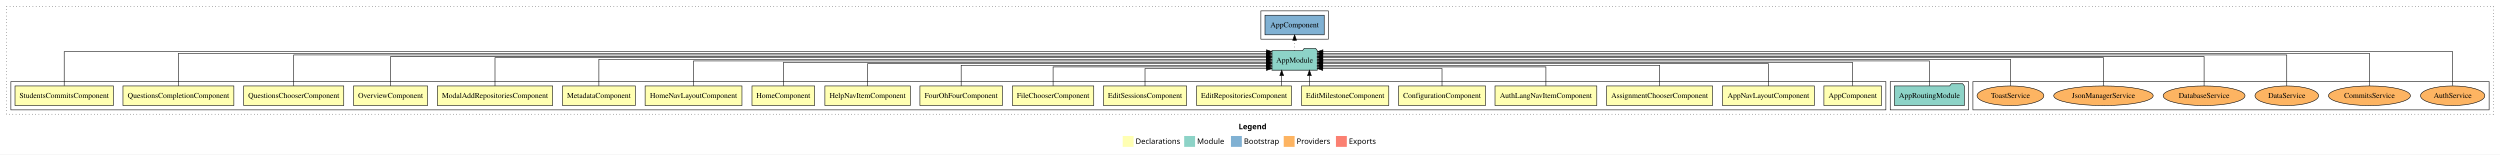
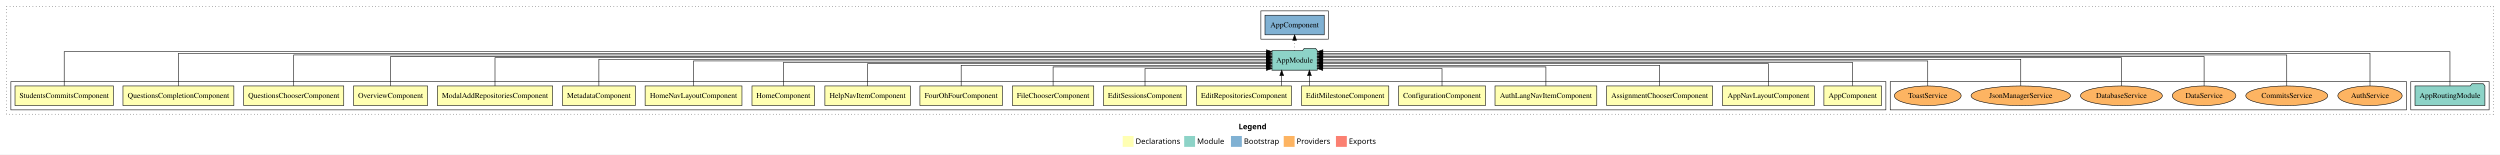
<svg xmlns="http://www.w3.org/2000/svg" width="4596pt" height="284pt" viewBox="0.00 0.00 4596.00 284.00">
  <g id="graph0" class="graph" transform="scale(1 1) rotate(0) translate(4 280)">
    <polygon fill="white" stroke="transparent" points="-4,4 -4,-280 4592,-280 4592,4 -4,4" />
    <text text-anchor="start" x="2273.01" y="-42.4" font-family="sans-serif" font-weight="bold" font-size="14.00">Legend</text>
    <polygon fill="#ffffb3" stroke="transparent" points="2060,-10 2060,-30 2080,-30 2080,-10 2060,-10" />
    <text text-anchor="start" x="2083.63" y="-15.4" font-family="sans-serif" font-size="14.00">  Declarations</text>
    <polygon fill="#8dd3c7" stroke="transparent" points="2173,-10 2173,-30 2193,-30 2193,-10 2173,-10" />
    <text text-anchor="start" x="2196.73" y="-15.4" font-family="sans-serif" font-size="14.00">  Module</text>
    <polygon fill="#80b1d3" stroke="transparent" points="2259,-10 2259,-30 2279,-30 2279,-10 2259,-10" />
    <text text-anchor="start" x="2282.78" y="-15.4" font-family="sans-serif" font-size="14.00">  Bootstrap</text>
    <polygon fill="#fdb462" stroke="transparent" points="2356,-10 2356,-30 2376,-30 2376,-10 2356,-10" />
    <text text-anchor="start" x="2379.67" y="-15.4" font-family="sans-serif" font-size="14.00">  Providers</text>
    <polygon fill="#fb8072" stroke="transparent" points="2452,-10 2452,-30 2472,-30 2472,-10 2452,-10" />
    <text text-anchor="start" x="2475.73" y="-15.4" font-family="sans-serif" font-size="14.00">  Exports</text>
    <g id="clust1" class="cluster">
      <polygon fill="none" stroke="black" stroke-dasharray="1,5" points="8,-70 8,-268 4580,-268 4580,-70 8,-70" />
    </g>
+     <g id="clust22" class="cluster">
+       <polygon fill="none" stroke="black" points="4428,-78 4428,-130 4572,-130 4572,-78 4428,-78" />
+     </g>
    <g id="clust24" class="cluster">
      <polygon fill="none" stroke="black" points="2314,-208 2314,-260 2438,-260 2438,-208 2314,-208" />
    </g>
    <g id="clust25" class="cluster">
-       <polygon fill="none" stroke="black" points="3623,-78 3623,-130 4572,-130 4572,-78 3623,-78" />
-     </g>
-     <g id="clust22" class="cluster">
-       <polygon fill="none" stroke="black" points="3471,-78 3471,-130 3615,-130 3615,-78 3471,-78" />
+       <polygon fill="none" stroke="black" points="3471,-78 3471,-130 4420,-130 4420,-78 3471,-78" />
    </g>
    <g id="clust2" class="cluster">
      <polygon fill="none" stroke="black" points="16,-78 16,-130 3463,-130 3463,-78 16,-78" />
    </g>
    <g id="node1" class="node">
      <polygon fill="#ffffb3" stroke="black" points="3454.94,-122 3349.06,-122 3349.06,-86 3454.94,-86 3454.94,-122" />
      <text text-anchor="middle" x="3402" y="-99.8" font-family="Times,serif" font-size="14.00">AppComponent</text>
    </g>
    <g id="node20" class="node">
      <polygon fill="#8dd3c7" stroke="black" points="2417.66,-187 2414.66,-191 2393.66,-191 2390.66,-187 2334.34,-187 2334.34,-151 2417.66,-151 2417.66,-187" />
      <text text-anchor="middle" x="2376" y="-164.8" font-family="Times,serif" font-size="14.00">AppModule</text>
    </g>
    <g id="edge1" class="edge">
      <path fill="none" stroke="black" d="M3402,-122.3C3402,-140.27 3402,-165 3402,-165 3402,-165 2427.81,-165 2427.81,-165" />
      <polygon fill="black" stroke="black" points="2427.81,-161.5 2417.81,-165 2427.81,-168.5 2427.81,-161.5" />
    </g>
    <g id="node2" class="node">
      <polygon fill="#ffffb3" stroke="black" points="3331.42,-122 3162.58,-122 3162.58,-86 3331.42,-86 3331.42,-122" />
      <text text-anchor="middle" x="3247" y="-99.8" font-family="Times,serif" font-size="14.00">AppNavLayoutComponent</text>
    </g>
    <g id="edge2" class="edge">
      <path fill="none" stroke="black" d="M3247,-122.02C3247,-139.37 3247,-163 3247,-163 3247,-163 2427.72,-163 2427.72,-163" />
      <polygon fill="black" stroke="black" points="2427.72,-159.5 2417.72,-163 2427.72,-166.5 2427.72,-159.5" />
    </g>
    <g id="node3" class="node">
      <polygon fill="#ffffb3" stroke="black" points="3144.37,-122 2949.63,-122 2949.63,-86 3144.37,-86 3144.37,-122" />
      <text text-anchor="middle" x="3047" y="-99.8" font-family="Times,serif" font-size="14.00">AssignmentChooserComponent</text>
    </g>
    <g id="edge3" class="edge">
      <path fill="none" stroke="black" d="M3047,-122.03C3047,-138.4 3047,-160 3047,-160 3047,-160 2427.72,-160 2427.72,-160" />
      <polygon fill="black" stroke="black" points="2427.72,-156.5 2417.72,-160 2427.72,-163.5 2427.72,-156.5" />
    </g>
    <g id="node4" class="node">
      <polygon fill="#ffffb3" stroke="black" points="2931.57,-122 2744.43,-122 2744.43,-86 2931.57,-86 2931.57,-122" />
      <text text-anchor="middle" x="2838" y="-99.8" font-family="Times,serif" font-size="14.00">AuthLangNavItemComponent</text>
    </g>
    <g id="edge4" class="edge">
      <path fill="none" stroke="black" d="M2838,-122.24C2838,-137.57 2838,-157 2838,-157 2838,-157 2427.81,-157 2427.81,-157" />
      <polygon fill="black" stroke="black" points="2427.81,-153.5 2417.81,-157 2427.81,-160.5 2427.81,-153.5" />
    </g>
    <g id="node5" class="node">
      <polygon fill="#ffffb3" stroke="black" points="2726.88,-122 2567.12,-122 2567.12,-86 2726.88,-86 2726.88,-122" />
      <text text-anchor="middle" x="2647" y="-99.8" font-family="Times,serif" font-size="14.00">ConfigurationComponent</text>
    </g>
    <g id="edge5" class="edge">
      <path fill="none" stroke="black" d="M2647,-122.05C2647,-136.37 2647,-154 2647,-154 2647,-154 2427.75,-154 2427.75,-154" />
      <polygon fill="black" stroke="black" points="2427.75,-150.5 2417.75,-154 2427.75,-157.5 2427.75,-150.5" />
    </g>
    <g id="node6" class="node">
      <polygon fill="#ffffb3" stroke="black" points="2549.16,-122 2388.84,-122 2388.84,-86 2549.16,-86 2549.16,-122" />
      <text text-anchor="middle" x="2469" y="-99.8" font-family="Times,serif" font-size="14.00">EditMilestoneComponent</text>
    </g>
    <g id="edge6" class="edge">
      <path fill="none" stroke="black" d="M2403.25,-122.11C2403.25,-122.11 2403.25,-140.99 2403.25,-140.99" />
      <polygon fill="black" stroke="black" points="2399.75,-140.99 2403.25,-150.99 2406.75,-140.99 2399.75,-140.99" />
    </g>
    <g id="node7" class="node">
      <polygon fill="#ffffb3" stroke="black" points="2370.15,-122 2195.85,-122 2195.85,-86 2370.15,-86 2370.15,-122" />
      <text text-anchor="middle" x="2283" y="-99.8" font-family="Times,serif" font-size="14.00">EditRepositoriesComponent</text>
    </g>
    <g id="edge7" class="edge">
      <path fill="none" stroke="black" d="M2352.25,-122.11C2352.25,-122.11 2352.25,-140.99 2352.25,-140.99" />
      <polygon fill="black" stroke="black" points="2348.75,-140.99 2352.25,-150.99 2355.75,-140.99 2348.75,-140.99" />
    </g>
    <g id="node8" class="node">
      <polygon fill="#ffffb3" stroke="black" points="2177.39,-122 2024.61,-122 2024.61,-86 2177.39,-86 2177.39,-122" />
      <text text-anchor="middle" x="2101" y="-99.8" font-family="Times,serif" font-size="14.00">EditSessionsComponent</text>
    </g>
    <g id="edge8" class="edge">
      <path fill="none" stroke="black" d="M2101,-122.05C2101,-136.37 2101,-154 2101,-154 2101,-154 2324.23,-154 2324.23,-154" />
      <polygon fill="black" stroke="black" points="2324.23,-157.5 2334.23,-154 2324.23,-150.5 2324.23,-157.5" />
    </g>
    <g id="node9" class="node">
      <polygon fill="#ffffb3" stroke="black" points="2006.77,-122 1857.23,-122 1857.23,-86 2006.77,-86 2006.77,-122" />
      <text text-anchor="middle" x="1932" y="-99.8" font-family="Times,serif" font-size="14.00">FileChooserComponent</text>
    </g>
    <g id="edge9" class="edge">
      <path fill="none" stroke="black" d="M1932,-122.24C1932,-137.57 1932,-157 1932,-157 1932,-157 2324.23,-157 2324.23,-157" />
      <polygon fill="black" stroke="black" points="2324.23,-160.5 2334.23,-157 2324.23,-153.5 2324.23,-160.5" />
    </g>
    <g id="node10" class="node">
      <polygon fill="#ffffb3" stroke="black" points="1838.83,-122 1687.17,-122 1687.17,-86 1838.83,-86 1838.83,-122" />
      <text text-anchor="middle" x="1763" y="-99.8" font-family="Times,serif" font-size="14.00">FourOhFourComponent</text>
    </g>
    <g id="edge10" class="edge">
      <path fill="none" stroke="black" d="M1763,-122.03C1763,-138.4 1763,-160 1763,-160 1763,-160 2323.87,-160 2323.87,-160" />
      <polygon fill="black" stroke="black" points="2323.87,-163.5 2333.87,-160 2323.87,-156.5 2323.87,-163.5" />
    </g>
    <g id="node11" class="node">
      <polygon fill="#ffffb3" stroke="black" points="1669.52,-122 1512.48,-122 1512.48,-86 1669.52,-86 1669.52,-122" />
      <text text-anchor="middle" x="1591" y="-99.8" font-family="Times,serif" font-size="14.00">HelpNavItemComponent</text>
    </g>
    <g id="edge11" class="edge">
      <path fill="none" stroke="black" d="M1591,-122.02C1591,-139.37 1591,-163 1591,-163 1591,-163 2324.07,-163 2324.07,-163" />
      <polygon fill="black" stroke="black" points="2324.07,-166.5 2334.07,-163 2324.07,-159.5 2324.07,-166.5" />
    </g>
    <g id="node12" class="node">
      <polygon fill="#ffffb3" stroke="black" points="1493.55,-122 1378.45,-122 1378.45,-86 1493.55,-86 1493.55,-122" />
      <text text-anchor="middle" x="1436" y="-99.8" font-family="Times,serif" font-size="14.00">HomeComponent</text>
    </g>
    <g id="edge12" class="edge">
      <path fill="none" stroke="black" d="M1436,-122.3C1436,-140.27 1436,-165 1436,-165 1436,-165 2324.09,-165 2324.09,-165" />
      <polygon fill="black" stroke="black" points="2324.09,-168.5 2334.09,-165 2324.09,-161.5 2324.09,-168.5" />
    </g>
    <g id="node13" class="node">
      <polygon fill="#ffffb3" stroke="black" points="1360.02,-122 1181.98,-122 1181.98,-86 1360.02,-86 1360.02,-122" />
      <text text-anchor="middle" x="1271" y="-99.8" font-family="Times,serif" font-size="14.00">HomeNavLayoutComponent</text>
    </g>
    <g id="edge13" class="edge">
      <path fill="none" stroke="black" d="M1271,-122.17C1271,-141.09 1271,-168 1271,-168 1271,-168 2324.03,-168 2324.03,-168" />
      <polygon fill="black" stroke="black" points="2324.03,-171.5 2334.03,-168 2324.03,-164.5 2324.03,-171.5" />
    </g>
    <g id="node14" class="node">
      <polygon fill="#ffffb3" stroke="black" points="1163.92,-122 1030.08,-122 1030.08,-86 1163.92,-86 1163.92,-122" />
      <text text-anchor="middle" x="1097" y="-99.8" font-family="Times,serif" font-size="14.00">MetadataComponent</text>
    </g>
    <g id="edge14" class="edge">
      <path fill="none" stroke="black" d="M1097,-122.31C1097,-142.15 1097,-171 1097,-171 1097,-171 2324.17,-171 2324.17,-171" />
      <polygon fill="black" stroke="black" points="2324.17,-174.5 2334.17,-171 2324.17,-167.5 2324.17,-174.5" />
    </g>
    <g id="node15" class="node">
      <polygon fill="#ffffb3" stroke="black" points="1011.98,-122 800.02,-122 800.02,-86 1011.98,-86 1011.98,-122" />
      <text text-anchor="middle" x="906" y="-99.8" font-family="Times,serif" font-size="14.00">ModalAddRepositoriesComponent</text>
    </g>
    <g id="edge15" class="edge">
      <path fill="none" stroke="black" d="M906,-122.03C906,-142.77 906,-174 906,-174 906,-174 2323.98,-174 2323.98,-174" />
      <polygon fill="black" stroke="black" points="2323.98,-177.5 2333.98,-174 2323.98,-170.5 2323.98,-177.5" />
    </g>
    <g id="node16" class="node">
      <polygon fill="#ffffb3" stroke="black" points="782.03,-122 645.97,-122 645.97,-86 782.03,-86 782.03,-122" />
      <text text-anchor="middle" x="714" y="-99.8" font-family="Times,serif" font-size="14.00">OverviewComponent</text>
    </g>
    <g id="edge16" class="edge">
      <path fill="none" stroke="black" d="M714,-122.17C714,-143.5 714,-176 714,-176 714,-176 2324.09,-176 2324.09,-176" />
      <polygon fill="black" stroke="black" points="2324.09,-179.5 2334.09,-176 2324.09,-172.5 2324.09,-179.5" />
    </g>
    <g id="node17" class="node">
      <polygon fill="#ffffb3" stroke="black" points="627.98,-122 444.02,-122 444.02,-86 627.98,-86 627.98,-122" />
      <text text-anchor="middle" x="536" y="-99.8" font-family="Times,serif" font-size="14.00">QuestionsChooserComponent</text>
    </g>
    <g id="edge17" class="edge">
      <path fill="none" stroke="black" d="M536,-122.16C536,-144.35 536,-179 536,-179 536,-179 2324.11,-179 2324.11,-179" />
      <polygon fill="black" stroke="black" points="2324.11,-182.5 2334.11,-179 2324.11,-175.5 2324.11,-182.5" />
    </g>
    <g id="node18" class="node">
      <polygon fill="#ffffb3" stroke="black" points="425.94,-122 222.06,-122 222.06,-86 425.94,-86 425.94,-122" />
      <text text-anchor="middle" x="324" y="-99.8" font-family="Times,serif" font-size="14.00">QuestionsCompletionComponent</text>
    </g>
    <g id="edge18" class="edge">
      <path fill="none" stroke="black" d="M324,-122.09C324,-145.13 324,-182 324,-182 324,-182 2324.08,-182 2324.08,-182" />
      <polygon fill="black" stroke="black" points="2324.08,-185.5 2334.08,-182 2324.08,-178.5 2324.08,-185.5" />
    </g>
    <g id="node19" class="node">
      <polygon fill="#ffffb3" stroke="black" points="204.4,-122 23.6,-122 23.6,-86 204.4,-86 204.4,-122" />
      <text text-anchor="middle" x="114" y="-99.8" font-family="Times,serif" font-size="14.00">StudentsCommitsComponent</text>
    </g>
    <g id="edge19" class="edge">
      <path fill="none" stroke="black" d="M114,-122.38C114,-146.28 114,-185 114,-185 114,-185 2324.32,-185 2324.32,-185" />
      <polygon fill="black" stroke="black" points="2324.32,-188.5 2334.32,-185 2324.32,-181.5 2324.32,-188.5" />
    </g>
    <g id="node22" class="node">
      <polygon fill="#80b1d3" stroke="black" points="2430.44,-252 2321.56,-252 2321.56,-216 2430.44,-216 2430.44,-252" />
      <text text-anchor="middle" x="2376" y="-229.8" font-family="Times,serif" font-size="14.00">AppComponent </text>
    </g>
    <g id="edge21" class="edge">
      <path fill="none" stroke="black" stroke-dasharray="1,5" d="M2376,-187.11C2376,-187.11 2376,-205.99 2376,-205.99" />
      <polygon fill="black" stroke="black" points="2372.5,-205.99 2376,-215.99 2379.5,-205.99 2372.5,-205.99" />
    </g>
    <g id="node21" class="node">
-       <polygon fill="#8dd3c7" stroke="black" points="3607.27,-122 3604.27,-126 3583.27,-126 3580.27,-122 3478.73,-122 3478.73,-86 3607.27,-86 3607.27,-122" />
-       <text text-anchor="middle" x="3543" y="-99.8" font-family="Times,serif" font-size="14.00">AppRoutingModule</text>
+       <polygon fill="#8dd3c7" stroke="black" points="4564.27,-122 4561.27,-126 4540.27,-126 4537.27,-122 4435.73,-122 4435.73,-86 4564.27,-86 4564.27,-122" />
+       <text text-anchor="middle" x="4500" y="-99.8" font-family="Times,serif" font-size="14.00">AppRoutingModule</text>
    </g>
    <g id="edge20" class="edge">
-       <path fill="none" stroke="black" d="M3543,-122.17C3543,-141.09 3543,-168 3543,-168 3543,-168 2427.88,-168 2427.88,-168" />
-       <polygon fill="black" stroke="black" points="2427.88,-164.5 2417.88,-168 2427.88,-171.5 2427.88,-164.5" />
+       <path fill="none" stroke="black" d="M4500,-122.38C4500,-146.28 4500,-185 4500,-185 4500,-185 2427.95,-185 2427.95,-185" />
+       <polygon fill="black" stroke="black" points="2427.95,-181.5 2417.95,-185 2427.95,-188.5 2427.95,-181.5" />
    </g>
    <g id="node23" class="node">
-       <ellipse fill="#fdb462" stroke="black" cx="4505" cy="-104" rx="59.11" ry="18" />
-       <text text-anchor="middle" x="4505" y="-99.8" font-family="Times,serif" font-size="14.00">AuthService</text>
+       <ellipse fill="#fdb462" stroke="black" cx="4353" cy="-104" rx="59.11" ry="18" />
+       <text text-anchor="middle" x="4353" y="-99.8" font-family="Times,serif" font-size="14.00">AuthService</text>
    </g>
    <g id="edge22" class="edge">
-       <path fill="none" stroke="black" d="M4505,-122.38C4505,-146.28 4505,-185 4505,-185 4505,-185 2428.05,-185 2428.05,-185" />
-       <polygon fill="black" stroke="black" points="2428.05,-181.5 2418.05,-185 2428.05,-188.5 2428.05,-181.5" />
+       <path fill="none" stroke="black" d="M4353,-122.09C4353,-145.13 4353,-182 4353,-182 4353,-182 2427.75,-182 2427.75,-182" />
+       <polygon fill="black" stroke="black" points="2427.75,-178.5 2417.75,-182 2427.75,-185.5 2427.75,-178.5" />
    </g>
    <g id="node24" class="node">
-       <ellipse fill="#fdb462" stroke="black" cx="4352" cy="-104" rx="75.32" ry="18" />
-       <text text-anchor="middle" x="4352" y="-99.8" font-family="Times,serif" font-size="14.00">CommitsService</text>
+       <ellipse fill="#fdb462" stroke="black" cx="4200" cy="-104" rx="75.32" ry="18" />
+       <text text-anchor="middle" x="4200" y="-99.8" font-family="Times,serif" font-size="14.00">CommitsService</text>
    </g>
    <g id="edge23" class="edge">
-       <path fill="none" stroke="black" d="M4352,-122.09C4352,-145.13 4352,-182 4352,-182 4352,-182 2427.73,-182 2427.73,-182" />
-       <polygon fill="black" stroke="black" points="2427.73,-178.5 2417.73,-182 2427.73,-185.5 2427.73,-178.5" />
-     </g>
-     <g id="node25" class="node">
-       <ellipse fill="#fdb462" stroke="black" cx="4200" cy="-104" rx="58.44" ry="18" />
-       <text text-anchor="middle" x="4200" y="-99.8" font-family="Times,serif" font-size="14.00">DataService</text>
-     </g>
-     <g id="edge24" class="edge">
      <path fill="none" stroke="black" d="M4200,-122.16C4200,-144.35 4200,-179 4200,-179 4200,-179 2427.96,-179 2427.96,-179" />
      <polygon fill="black" stroke="black" points="2427.96,-175.5 2417.96,-179 2427.96,-182.5 2427.96,-175.5" />
    </g>
-     <g id="node26" class="node">
-       <ellipse fill="#fdb462" stroke="black" cx="4048" cy="-104" rx="75.26" ry="18" />
-       <text text-anchor="middle" x="4048" y="-99.8" font-family="Times,serif" font-size="14.00">DatabaseService</text>
-     </g>
-     <g id="edge25" class="edge">
+     <g id="node25" class="node">
+       <ellipse fill="#fdb462" stroke="black" cx="4048" cy="-104" rx="58.44" ry="18" />
+       <text text-anchor="middle" x="4048" y="-99.8" font-family="Times,serif" font-size="14.00">DataService</text>
+     </g>
+     <g id="edge24" class="edge">
      <path fill="none" stroke="black" d="M4048,-122.17C4048,-143.5 4048,-176 4048,-176 4048,-176 2427.75,-176 2427.75,-176" />
      <polygon fill="black" stroke="black" points="2427.75,-172.5 2417.75,-176 2427.75,-179.5 2427.75,-172.5" />
    </g>
+     <g id="node26" class="node">
+       <ellipse fill="#fdb462" stroke="black" cx="3896" cy="-104" rx="75.26" ry="18" />
+       <text text-anchor="middle" x="3896" y="-99.8" font-family="Times,serif" font-size="14.00">DatabaseService</text>
+     </g>
+     <g id="edge25" class="edge">
+       <path fill="none" stroke="black" d="M3896,-122.03C3896,-142.77 3896,-174 3896,-174 3896,-174 2427.84,-174 2427.84,-174" />
+       <polygon fill="black" stroke="black" points="2427.84,-170.5 2417.84,-174 2427.84,-177.5 2427.84,-170.5" />
+     </g>
    <g id="node27" class="node">
-       <ellipse fill="#fdb462" stroke="black" cx="3863" cy="-104" rx="91.45" ry="18" />
-       <text text-anchor="middle" x="3863" y="-99.8" font-family="Times,serif" font-size="14.00">JsonManagerService</text>
+       <ellipse fill="#fdb462" stroke="black" cx="3711" cy="-104" rx="91.45" ry="18" />
+       <text text-anchor="middle" x="3711" y="-99.8" font-family="Times,serif" font-size="14.00">JsonManagerService</text>
    </g>
    <g id="edge26" class="edge">
-       <path fill="none" stroke="black" d="M3863,-122.03C3863,-142.77 3863,-174 3863,-174 3863,-174 2427.71,-174 2427.71,-174" />
-       <polygon fill="black" stroke="black" points="2427.71,-170.5 2417.71,-174 2427.71,-177.5 2427.71,-170.5" />
+       <path fill="none" stroke="black" d="M3711,-122.31C3711,-142.15 3711,-171 3711,-171 3711,-171 2427.79,-171 2427.79,-171" />
+       <polygon fill="black" stroke="black" points="2427.79,-167.5 2417.79,-171 2427.79,-174.5 2427.79,-167.5" />
    </g>
    <g id="node28" class="node">
-       <ellipse fill="#fdb462" stroke="black" cx="3692" cy="-104" rx="61.39" ry="18" />
-       <text text-anchor="middle" x="3692" y="-99.8" font-family="Times,serif" font-size="14.00">ToastService</text>
+       <ellipse fill="#fdb462" stroke="black" cx="3540" cy="-104" rx="61.39" ry="18" />
+       <text text-anchor="middle" x="3540" y="-99.8" font-family="Times,serif" font-size="14.00">ToastService</text>
    </g>
    <g id="edge27" class="edge">
-       <path fill="none" stroke="black" d="M3692,-122.31C3692,-142.15 3692,-171 3692,-171 3692,-171 2427.93,-171 2427.93,-171" />
-       <polygon fill="black" stroke="black" points="2427.93,-167.5 2417.93,-171 2427.93,-174.5 2427.93,-167.5" />
+       <path fill="none" stroke="black" d="M3540,-122.17C3540,-141.09 3540,-168 3540,-168 3540,-168 2427.77,-168 2427.77,-168" />
+       <polygon fill="black" stroke="black" points="2427.77,-164.5 2417.77,-168 2427.77,-171.5 2427.77,-164.5" />
    </g>
  </g>
</svg>
